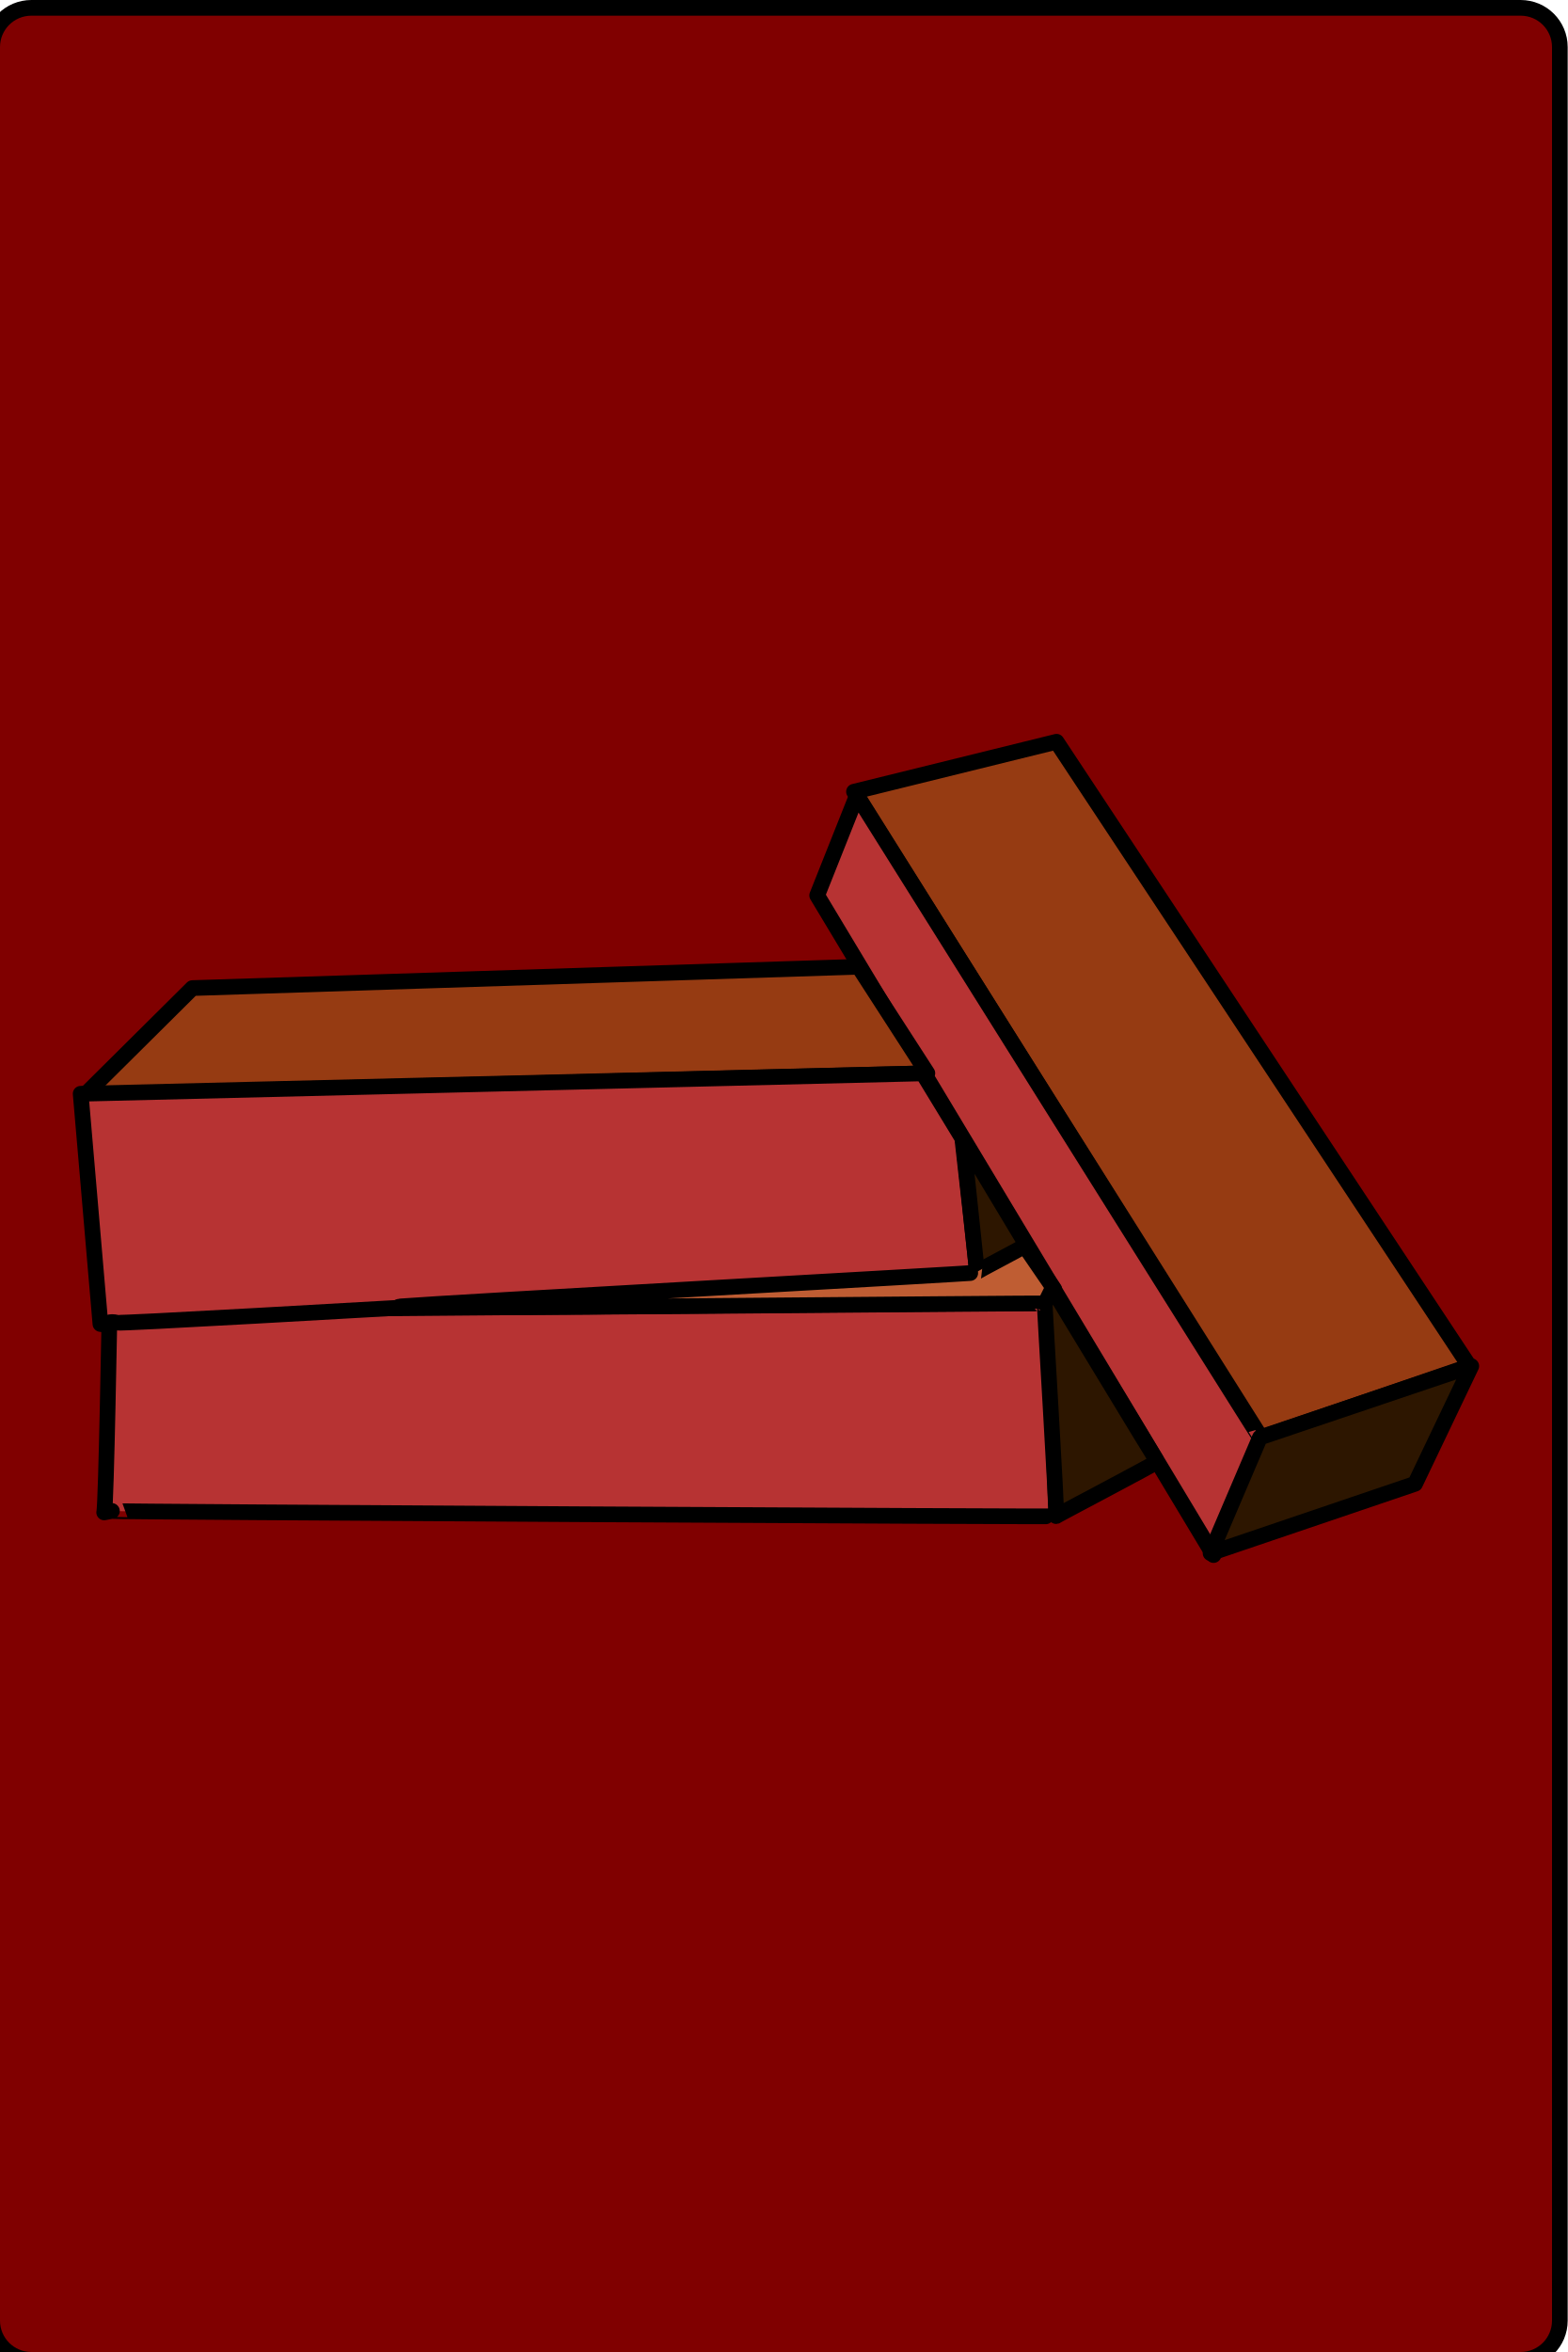
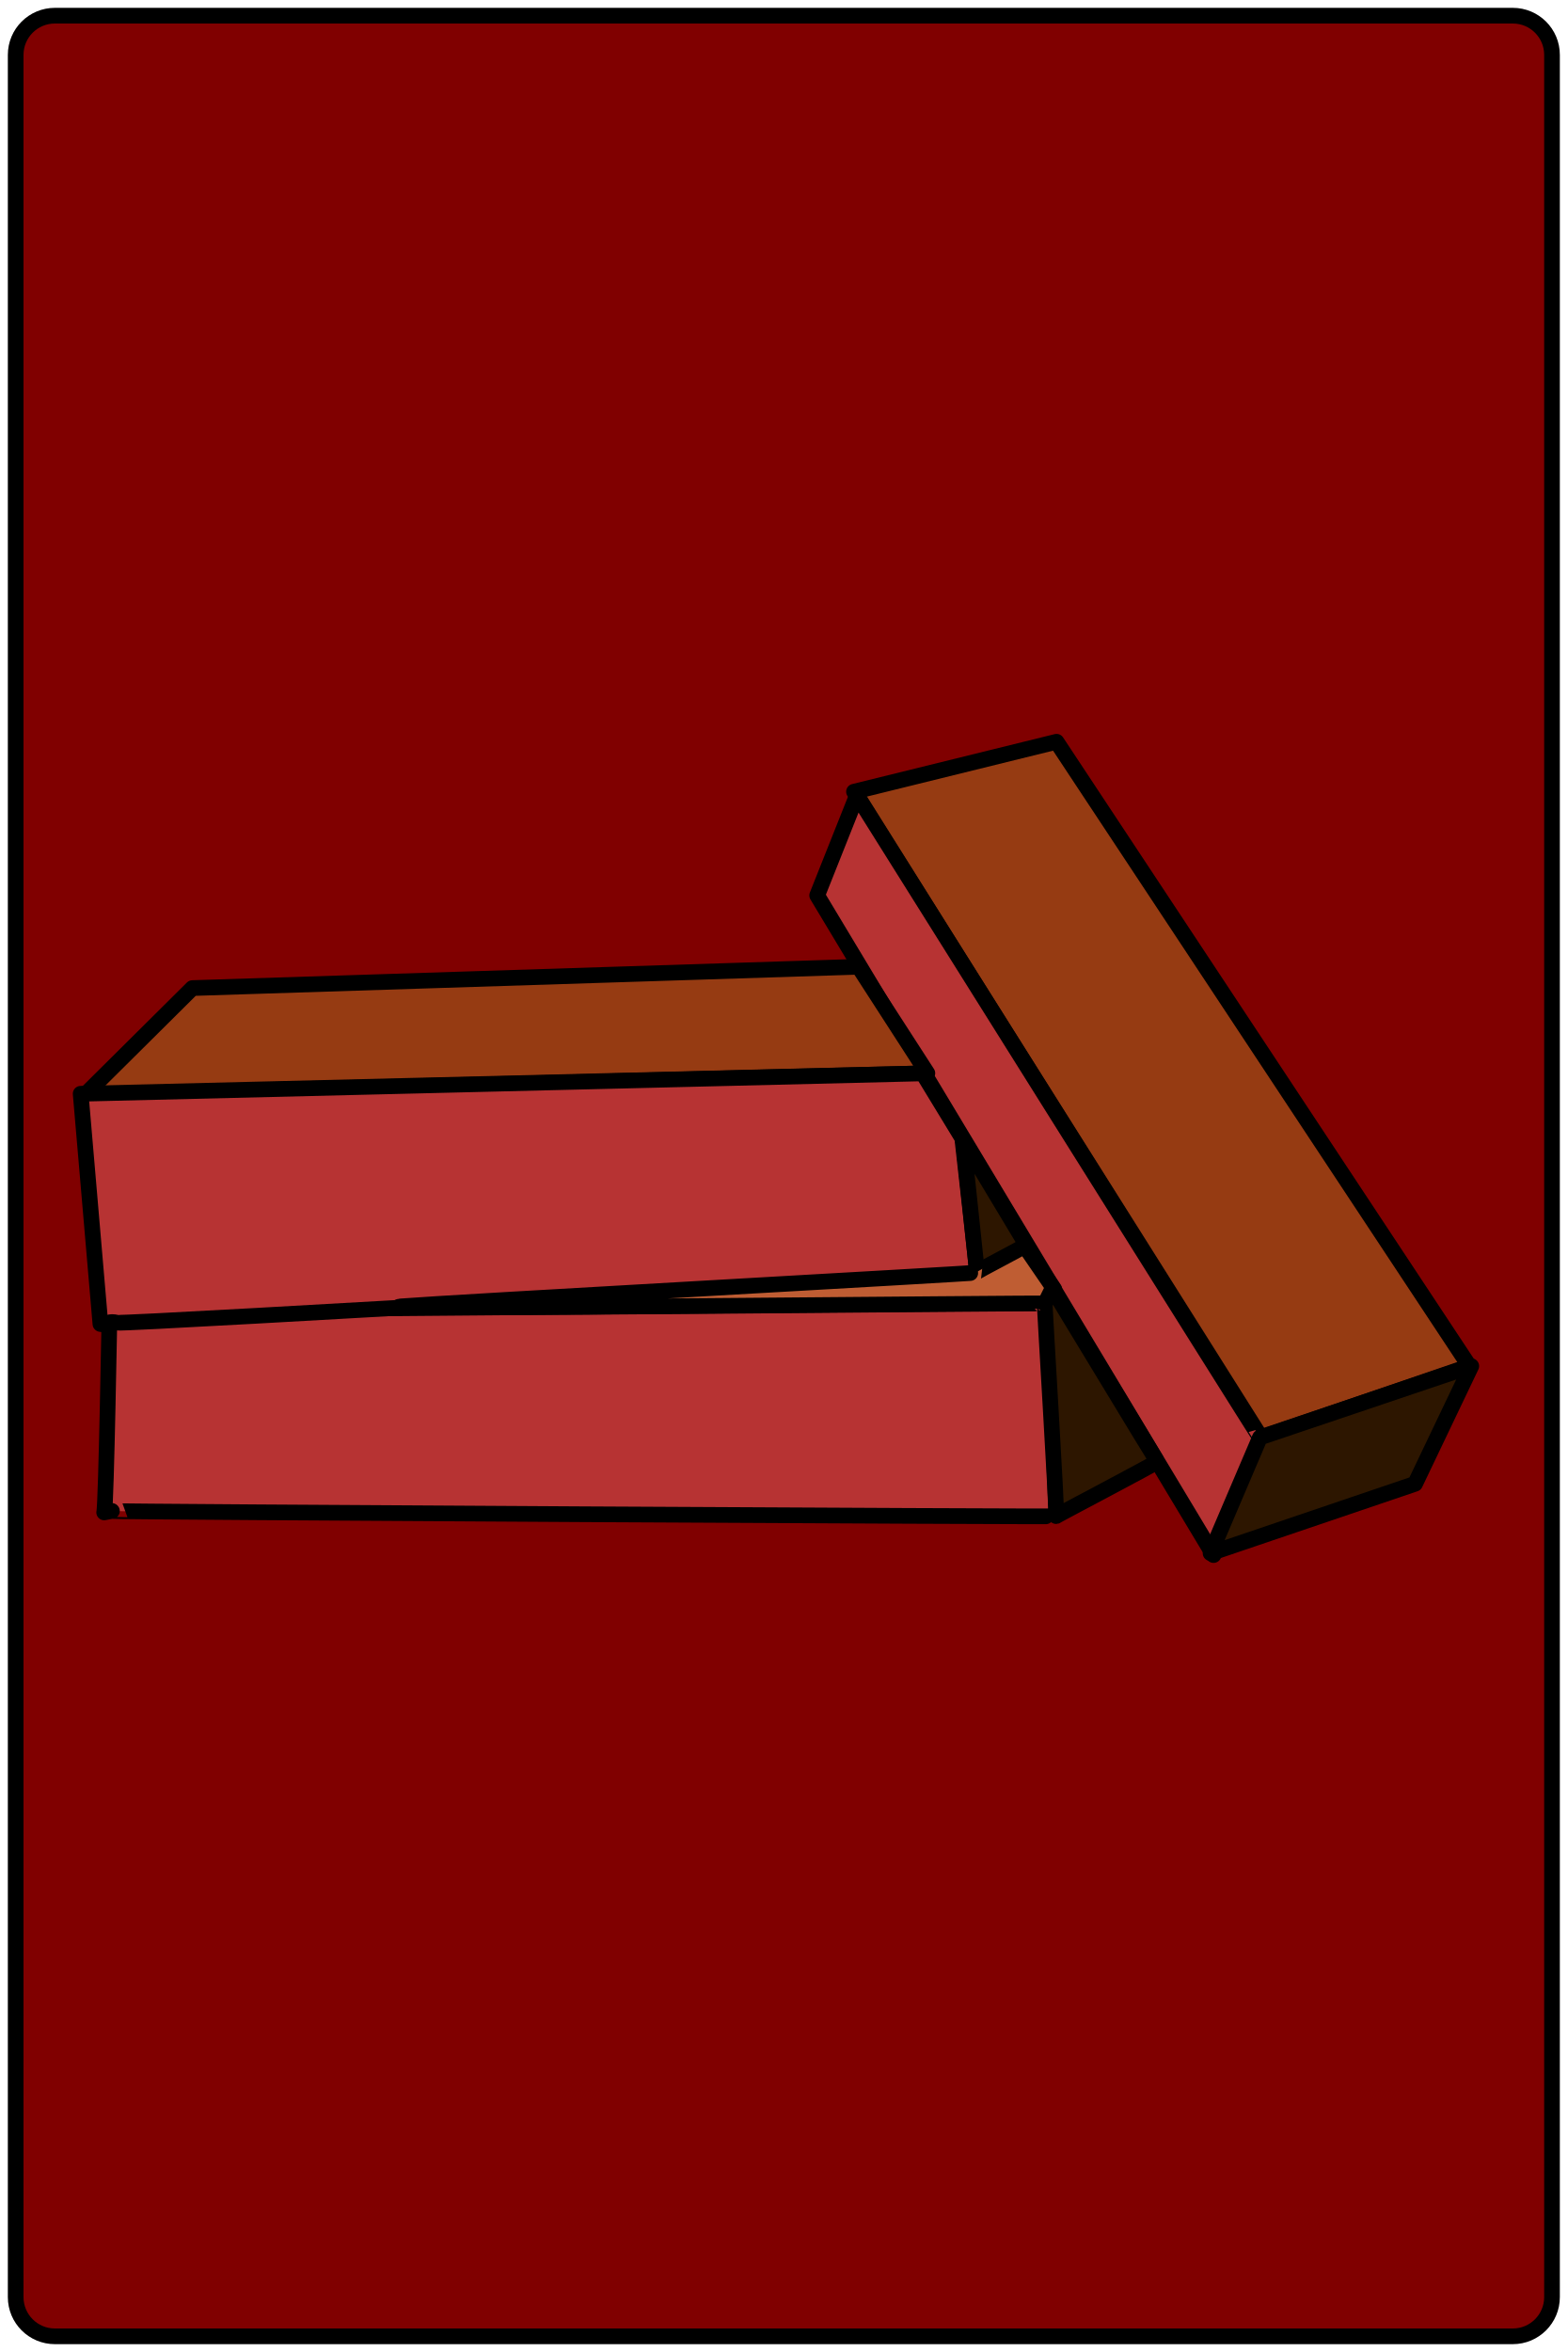
<svg xmlns="http://www.w3.org/2000/svg" width="200" height="300">
  <defs>undefinedundefinedundefined</defs>
  <g class="layer">
-     <rect fill="#800000" height="300" id="svg_1" rx="5" ry="5" stroke="#000000" stroke-linejoin="round" stroke-width="2" width="200" x="-1" y="1" />
+     <rect fill="#800000" height="296" id="svg_1" rx="5" ry="5" stroke="#000000" stroke-linejoin="round" stroke-width="2" width="196" x="2" y="2" />
    <g id="svg_127">
      <path d="m108.96,100.98l51.92,82.38l26.58,-9.1l-52.67,-79.65l-25.83,6.37l0,0l-0.01,0l0.01,0z" fill="#963b12" id="svg_128" stroke="#000000" stroke-linejoin="round" stroke-width="2" />
      <path d="m109.33,101.44l-5.08,12.77l50.57,84.14c0,0 6.06,-14.91 6.06,-14.79c0,0.12 -51.56,-82.13 -51.56,-82.13l0.01,0.01z" fill="#b73333" id="svg_129" stroke="#000000" stroke-linejoin="round" stroke-width="2" />
      <path d="m154.45,198.11l26.08,-8.85l7.17,-15.01l-26.96,9.1l-6.3,14.76l0,0l0.01,0z" fill="#2d1600" id="svg_130" stroke="#000000" stroke-linejoin="round" stroke-width="2" />
      <path d="m14.28,192.73c-0.13,0.11 120.51,0.77 120.5,0.67c-0.01,-0.1 -1.11,-27.08 -1.12,-27.18c-0.01,-0.1 -119.68,1.02 -119.68,0.92c-0.01,-0.1 -0.42,24.62 -0.69,25.77l0.98,-0.19l0.01,0.01z" fill="#b73333" id="svg_131" stroke="#000000" stroke-linejoin="round" stroke-width="2" />
      <path d="m133.69,165.73l0.74,-0.81l-0.74,0.81z" fill="none" id="svg_132" stroke="#000000" stroke-linejoin="round" stroke-width="2" />
      <path d="m10.87,139.61l13.68,-13.58l84.99,-2.72c0,0 8.77,13.58 8.77,13.58c0,0 -107.44,2.72 -107.44,2.72z" fill="#963b12" id="svg_133" stroke="#000000" stroke-linejoin="round" stroke-width="2" />
      <path d="m12.81,168.87l-2.52,-29.36l107.44,-2.6c0,0 5.03,8.26 5.03,8.26c0,0 1.98,17.49 1.89,17.39c-0.09,-0.1 -108.61,6.4 -109.72,6.15c-1.11,-0.25 -1.1,0.17 -1.45,0.06c-0.35,-0.11 -0.17,0.24 -0.66,0.11l-0.01,-0.01z" fill="#b73333" id="svg_134" stroke="#000000" stroke-linejoin="round" stroke-width="2" />
      <path d="m124.63,162.3l6.46,-3.27l-8.23,-13.7l1.79,16.98l0,0l-0.01,-0.01l-0.01,0z" fill="#2d1600" id="svg_135" stroke="#000000" stroke-linejoin="round" stroke-width="2" />
      <path d="m51.16,166.63c5.53,-0.46 73.46,-4.21 73.37,-4.31c-0.09,-0.1 6.27,-3.32 6.18,-3.43c-0.09,-0.1 3.79,5.54 3.79,5.54c0,0 -1.13,1.93 -1.23,1.83c-0.09,-0.1 -87.65,0.83 -82.13,0.38l0,0l0.01,-0.01l0.01,0z" fill="#bf5d33" id="svg_136" stroke="#000000" stroke-linejoin="round" stroke-width="2" />
      <path d="m134.75,193.38c-0.18,0.03 12.98,-6.86 12.89,-6.96c-0.09,-0.1 -13.26,-21.88 -13.36,-21.98c-0.09,-0.1 -0.9,1.88 -0.99,1.77c-0.09,-0.1 1.63,27.14 1.44,27.17l0,0l0.01,0l0.01,0z" fill="#2d1600" id="svg_137" stroke="#000000" stroke-linejoin="round" stroke-width="2" />
    </g>
  </g>
</svg>
